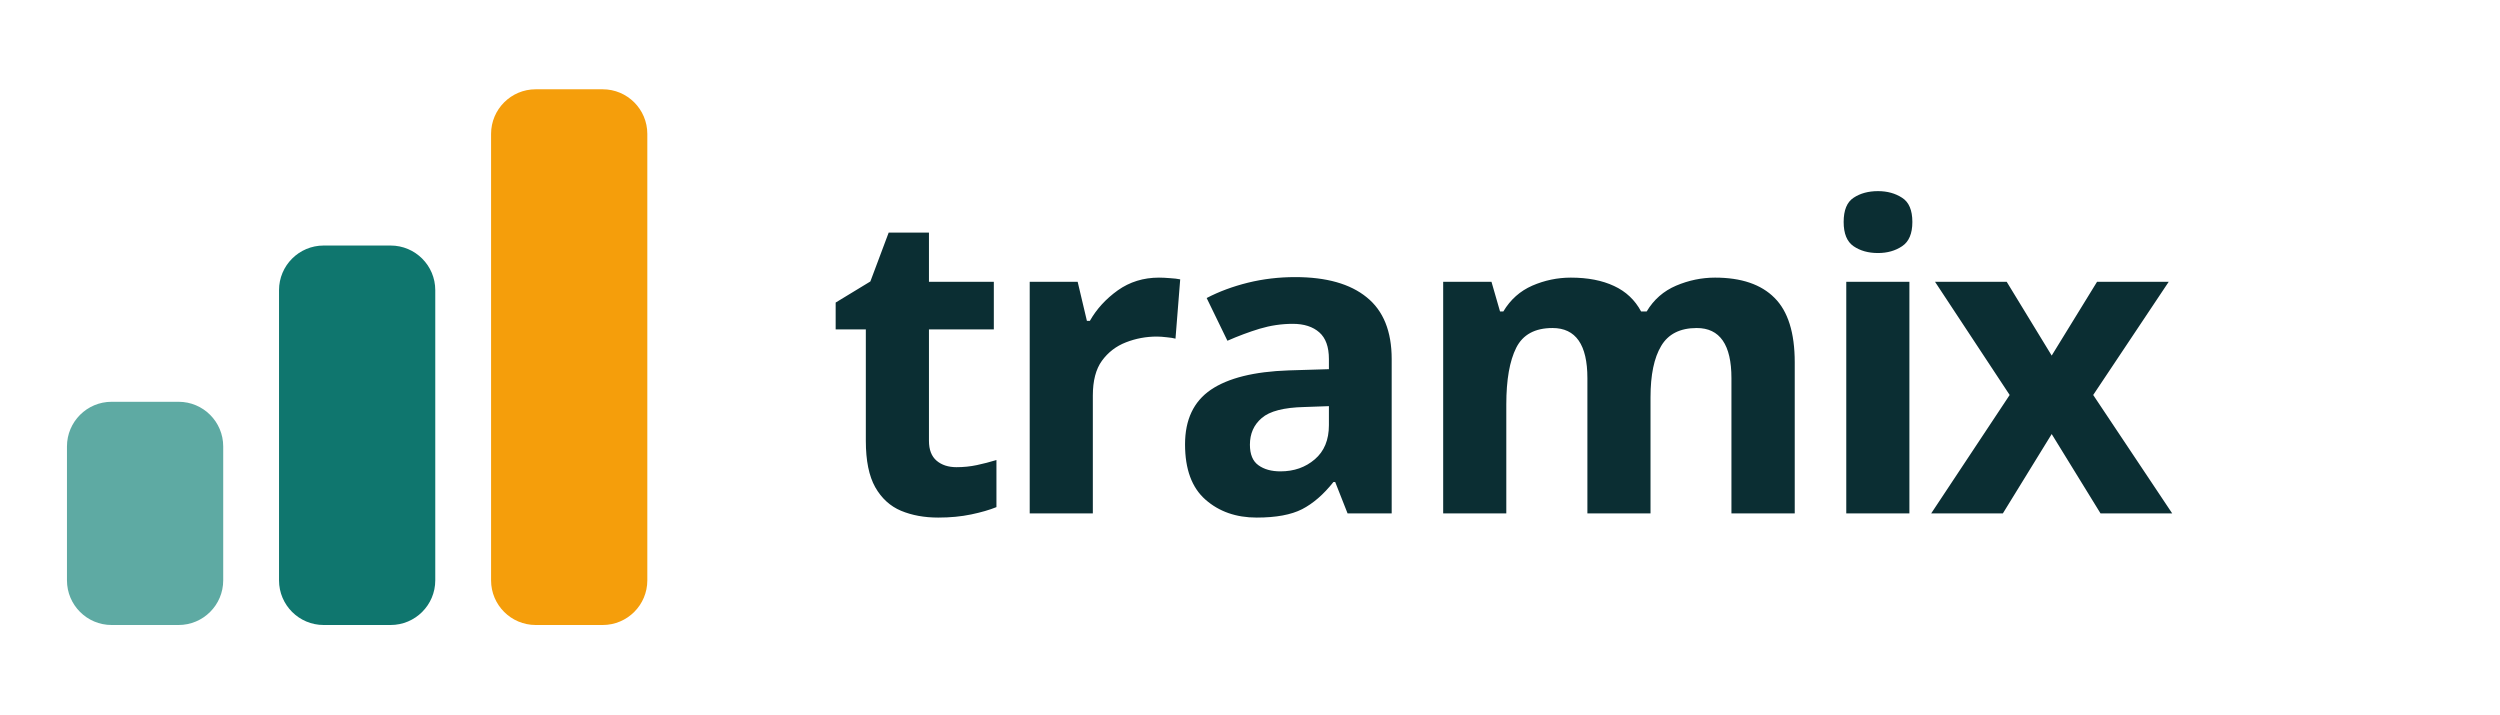
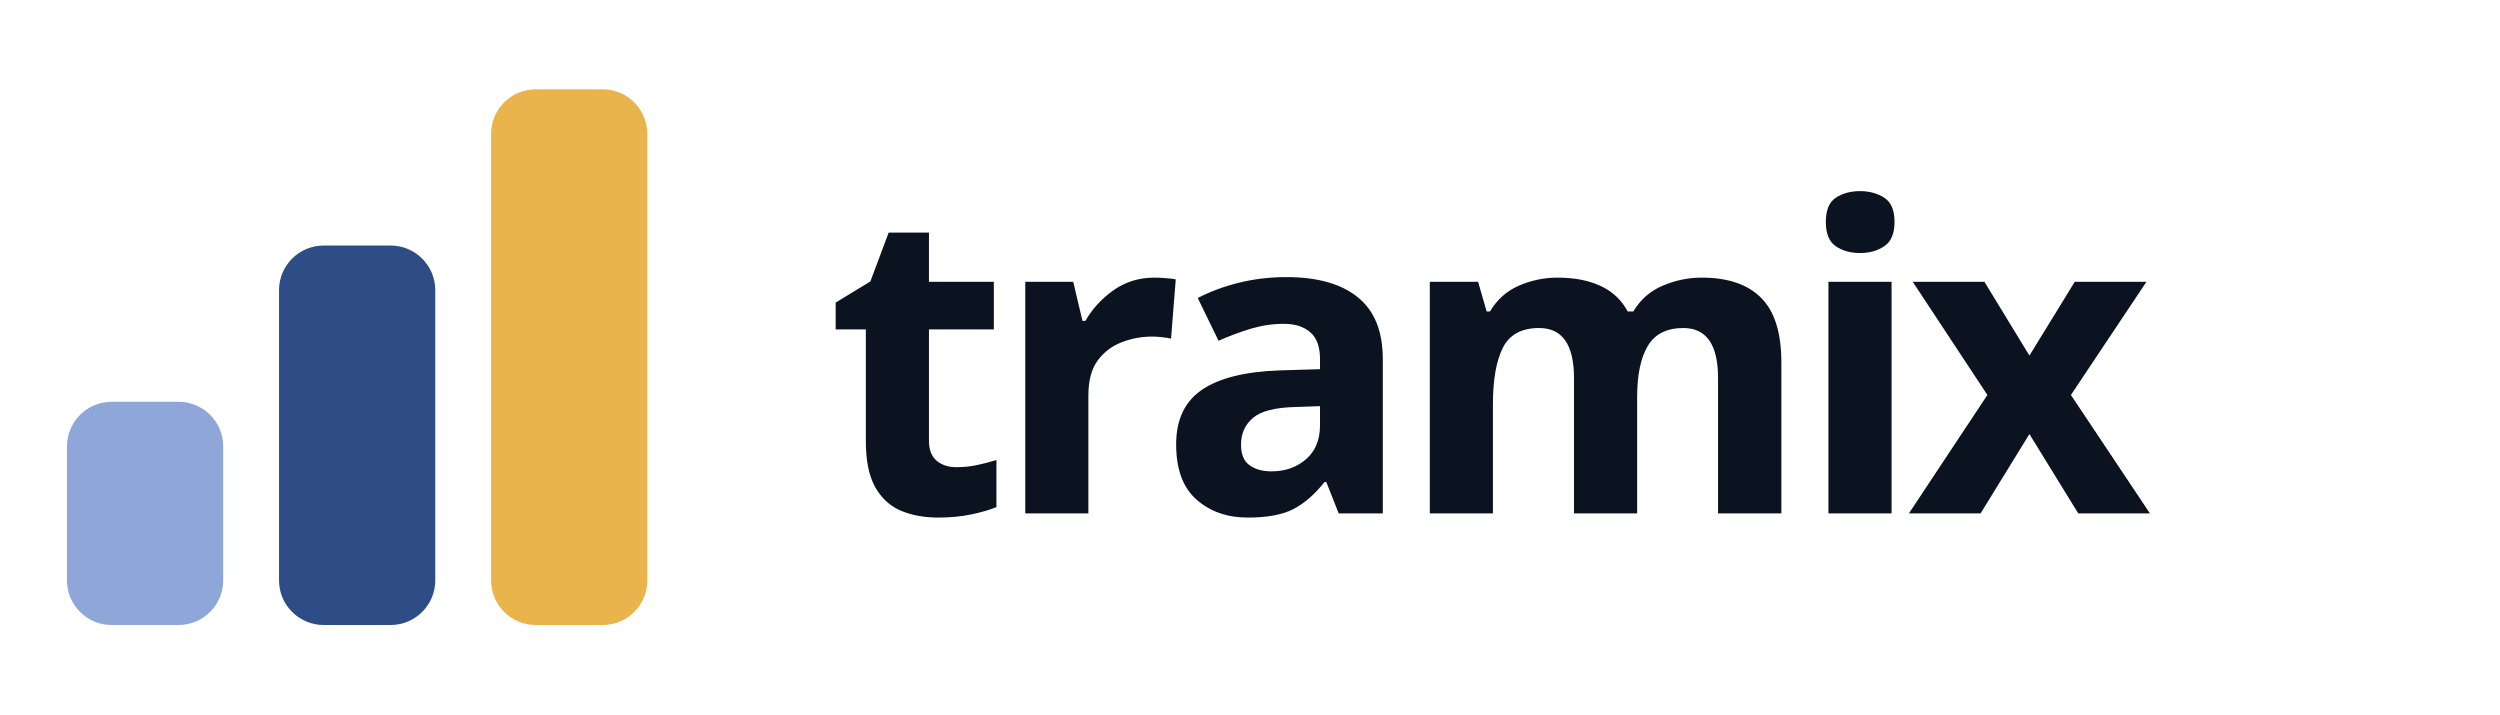
<svg xmlns="http://www.w3.org/2000/svg" viewBox="0 0 224 64" role="img" aria-label="Tramix">
-   <rect x="6" y="36" width="14" height="20" rx="4" fill="#5EAAA3" />
-   <rect x="25" y="22" width="14" height="34" rx="4" fill="#0F766E" />
-   <rect x="44" y="8" width="14" height="48" rx="4" fill="#F59E0B" />
-   <text x="74" y="46" font-family="'Plus Jakarta Sans', system-ui, sans-serif" font-size="38" font-weight="700" letter-spacing="-1.2" fill="#0B2E33">tramix</text>
+   <rect x="6" y="36" width="14" height="20" rx="4" fill="#8fa6d8" />
+   <rect x="25" y="22" width="14" height="34" rx="4" fill="#2e4c86" />
+   <rect x="44" y="8" width="14" height="48" rx="4" fill="#e9b44c" />
+   <text x="74" y="46" font-family="Manrope, system-ui, sans-serif" font-size="38" font-weight="800" letter-spacing="-1.6" fill="#0b1220">tramix</text>
</svg>
